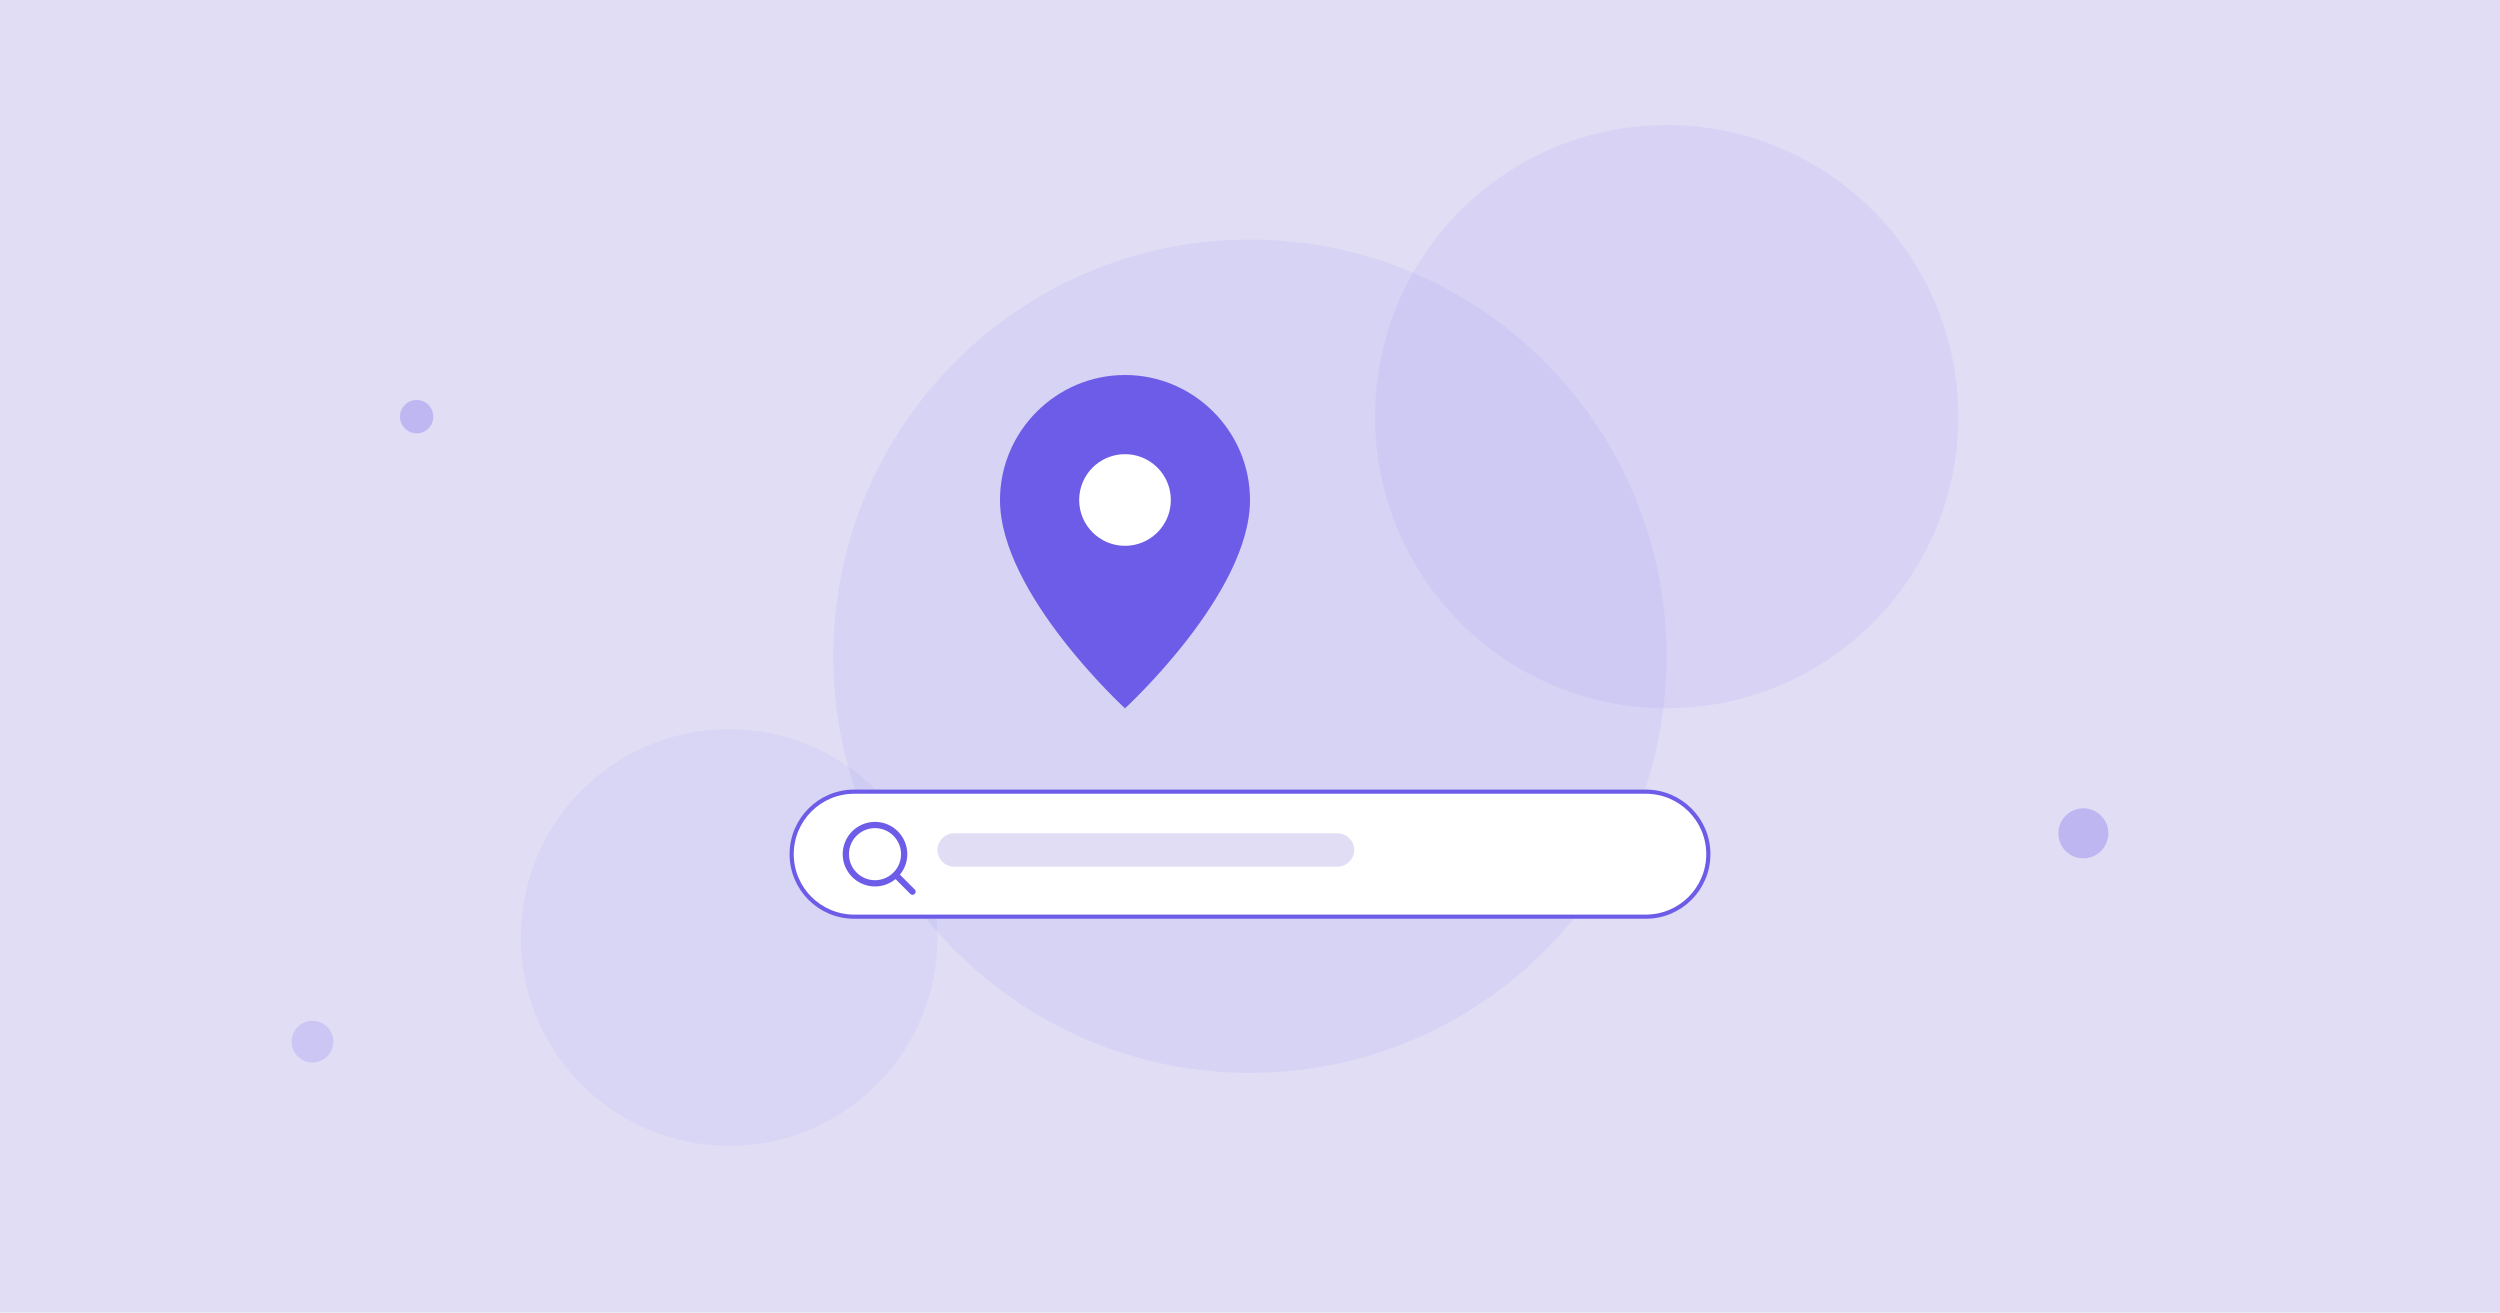
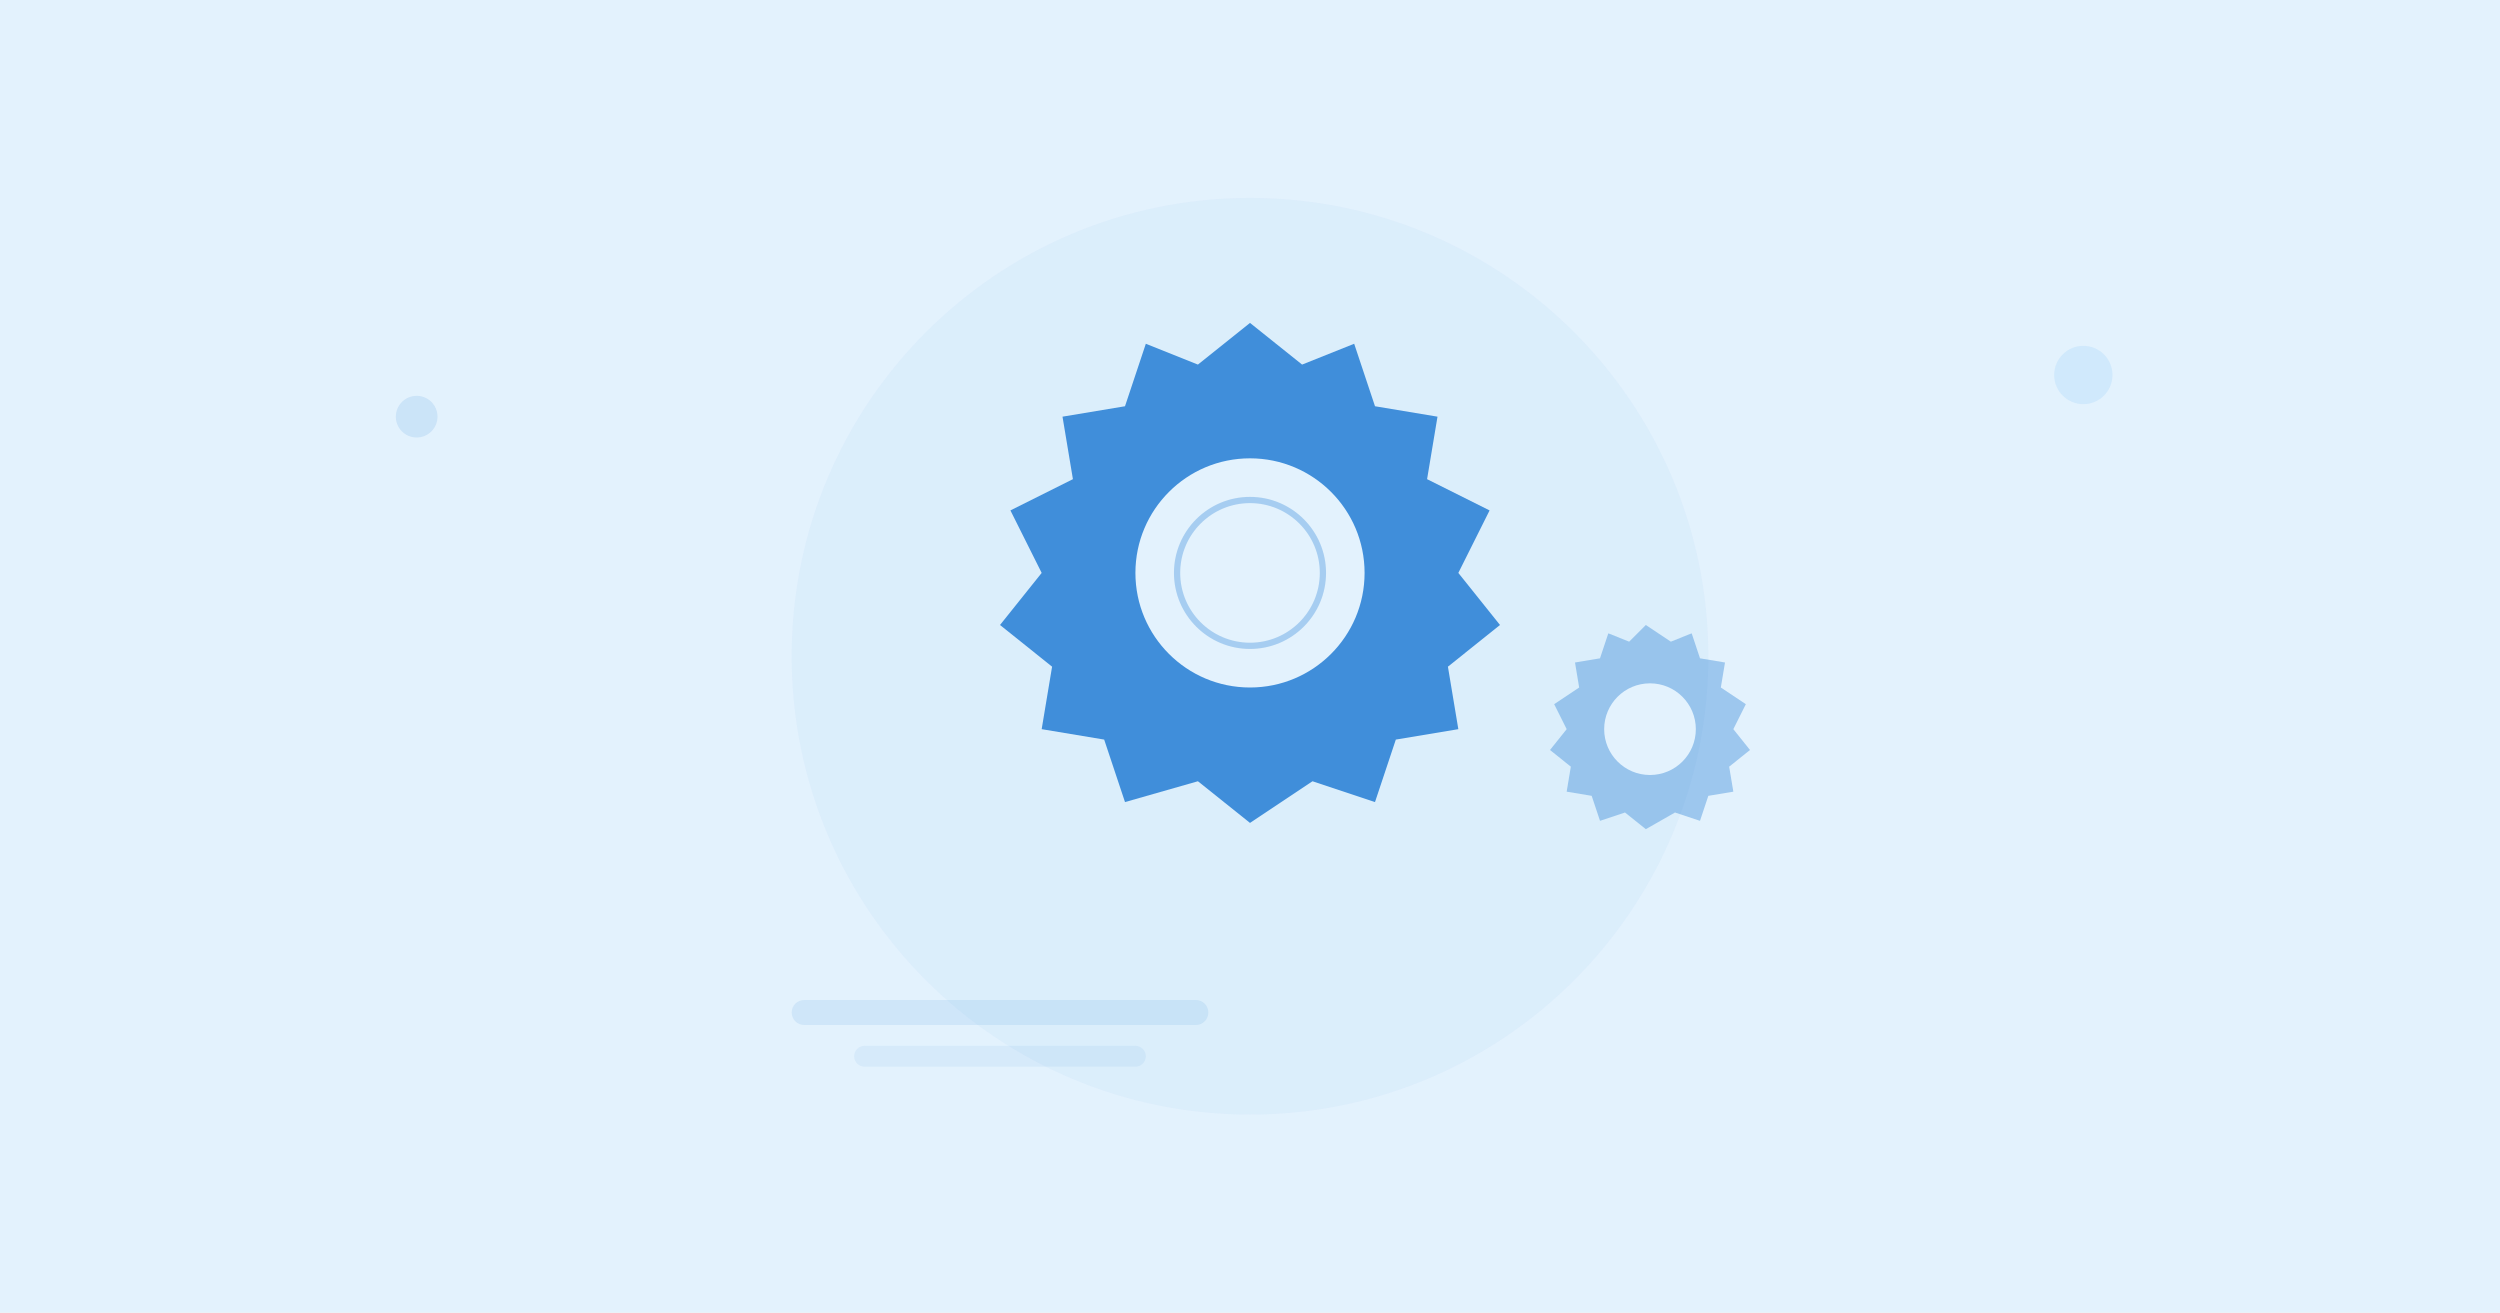
<svg xmlns="http://www.w3.org/2000/svg" viewBox="0 0 1200 630" fill="none">
-   <rect width="1200" height="630" fill="#e0ddf5" />
-   <circle cx="600" cy="315" r="200" fill="#6c5ce7" opacity="0.08" />
-   <circle cx="800" cy="200" r="140" fill="#8b7eeb" opacity="0.1" />
-   <circle cx="350" cy="450" r="100" fill="#6c5ce7" opacity="0.06" />
-   <g transform="translate(480,180)">
-     <path d="M60 0C27 0 0 27 0 60c0 45 60 100 60 100s60-55 60-100c0-33-27-60-60-60z" fill="#6c5ce7" />
-     <circle cx="60" cy="60" r="22" fill="white" />
+   <rect width="1200" height="630" fill="#e3f2fd" />
+   <circle cx="600" cy="315" r="220" fill="#1976d2" opacity="0.04" />
+   <g transform="translate(480,155)">
+     <path d="M120 0L145 20L170 10L180 40L210 45L205 75L235 90L220 120L240 145L215 165L220 195L190 200L180 230L150 220L120 240L95 220L60 230L50 200L20 195L25 165L0 145L20 120L5 90L35 75L30 45L60 40L70 10L95 20Z" fill="#1976d2" opacity="0.8" />
+     <circle cx="120" cy="120" r="55" fill="#e3f2fd" />
+     <circle cx="120" cy="120" r="35" fill="none" stroke="#1976d2" stroke-width="3" opacity="0.3" />
  </g>
-   <rect x="380" y="380" width="440" height="60" rx="30" fill="white" stroke="#6c5ce7" stroke-width="2" />
-   <circle cx="420" cy="410" r="14" fill="none" stroke="#6c5ce7" stroke-width="3" />
-   <line x1="430" y1="420" x2="438" y2="428" stroke="#6c5ce7" stroke-width="3" stroke-linecap="round" />
-   <rect x="450" y="400" width="200" height="16" rx="8" fill="#e0ddf5" />
-   <circle cx="200" cy="200" r="8" fill="#8b7eeb" opacity="0.4" />
-   <circle cx="1000" cy="400" r="12" fill="#6c5ce7" opacity="0.3" />
-   <circle cx="150" cy="500" r="10" fill="#8b7eeb" opacity="0.25" />
+   <g transform="translate(740,300)">
+     <path d="M50 0L62 8L72 4L76 16L88 18L86 30L98 38L92 50L100 60L90 68L92 80L80 82L76 94L64 90L50 98L40 90L28 94L24 82L12 80L14 68L4 60L12 50L6 38L18 30L16 18L28 16L32 4L42 8Z" fill="#1976d2" opacity="0.35" />
+     <circle cx="52" cy="50" r="22" fill="#e3f2fd" />
+   </g>
+   <rect x="380" y="480" width="200" height="12" rx="6" fill="#1976d2" opacity="0.1" />
+   <rect x="410" y="502" width="140" height="10" rx="5" fill="#1976d2" opacity="0.07" />
+   <circle cx="200" cy="200" r="10" fill="#1976d2" opacity="0.12" />
+   <circle cx="1000" cy="180" r="14" fill="#64b5f6" opacity="0.15" />
</svg>
